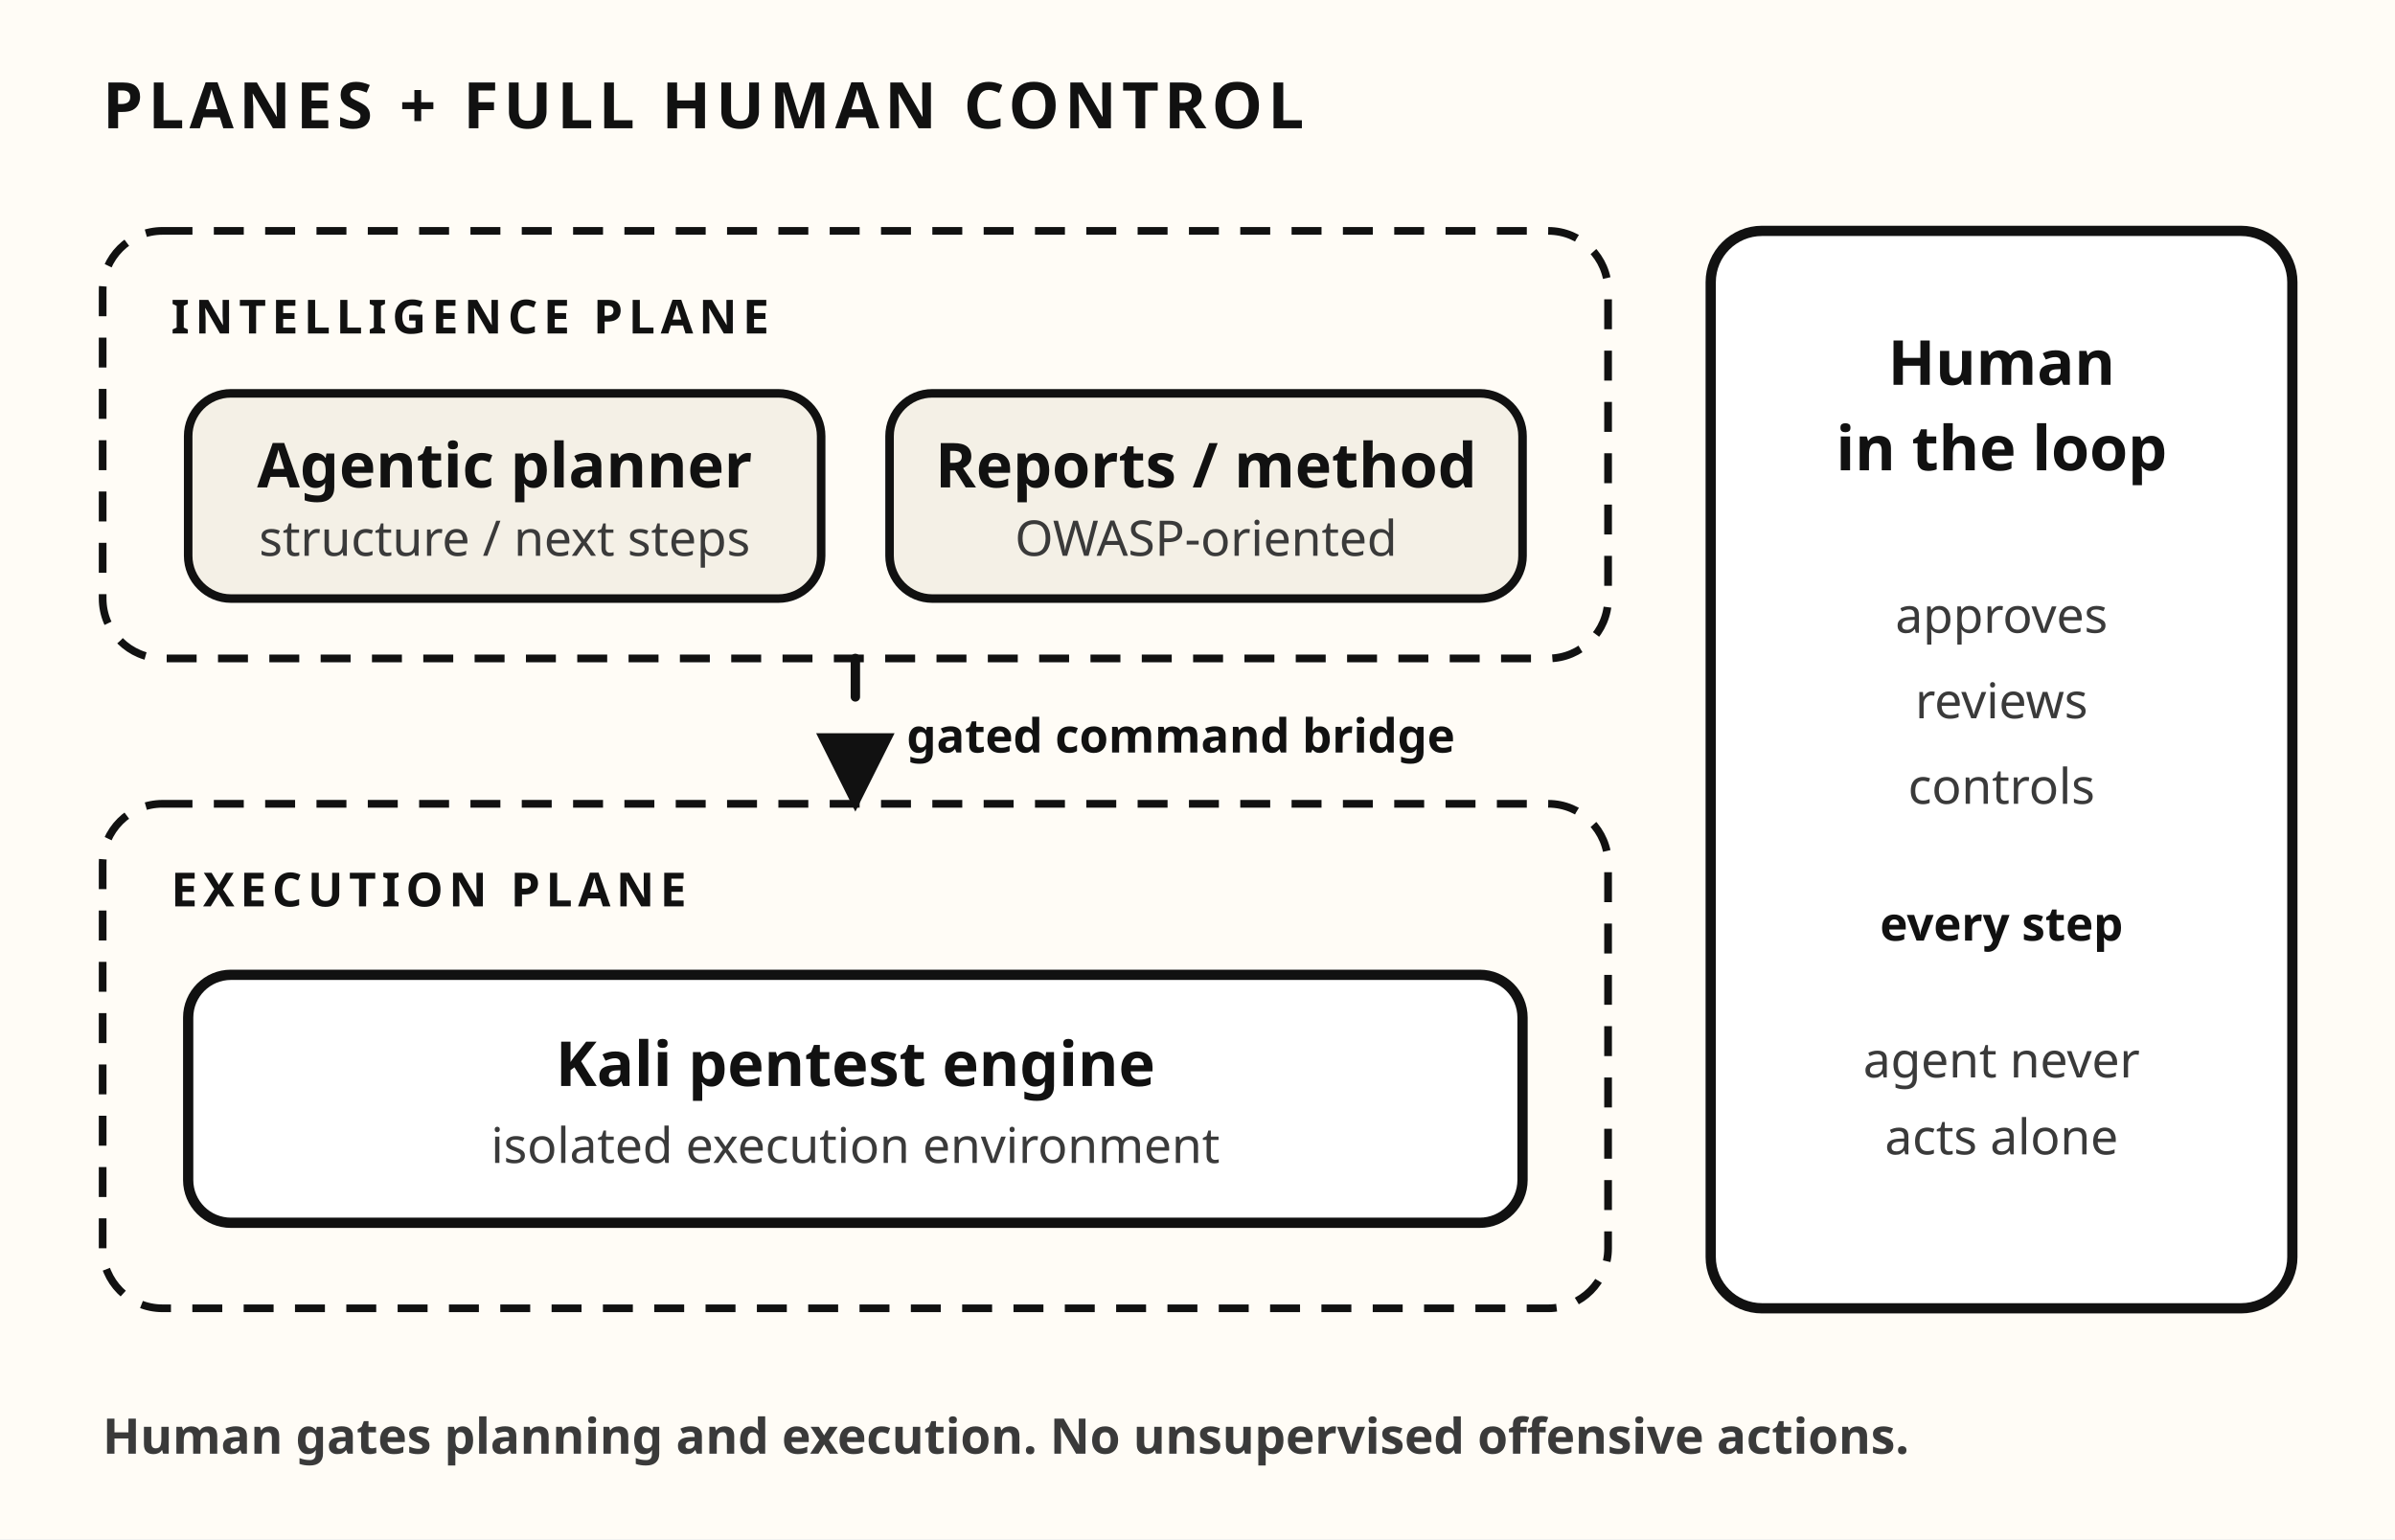
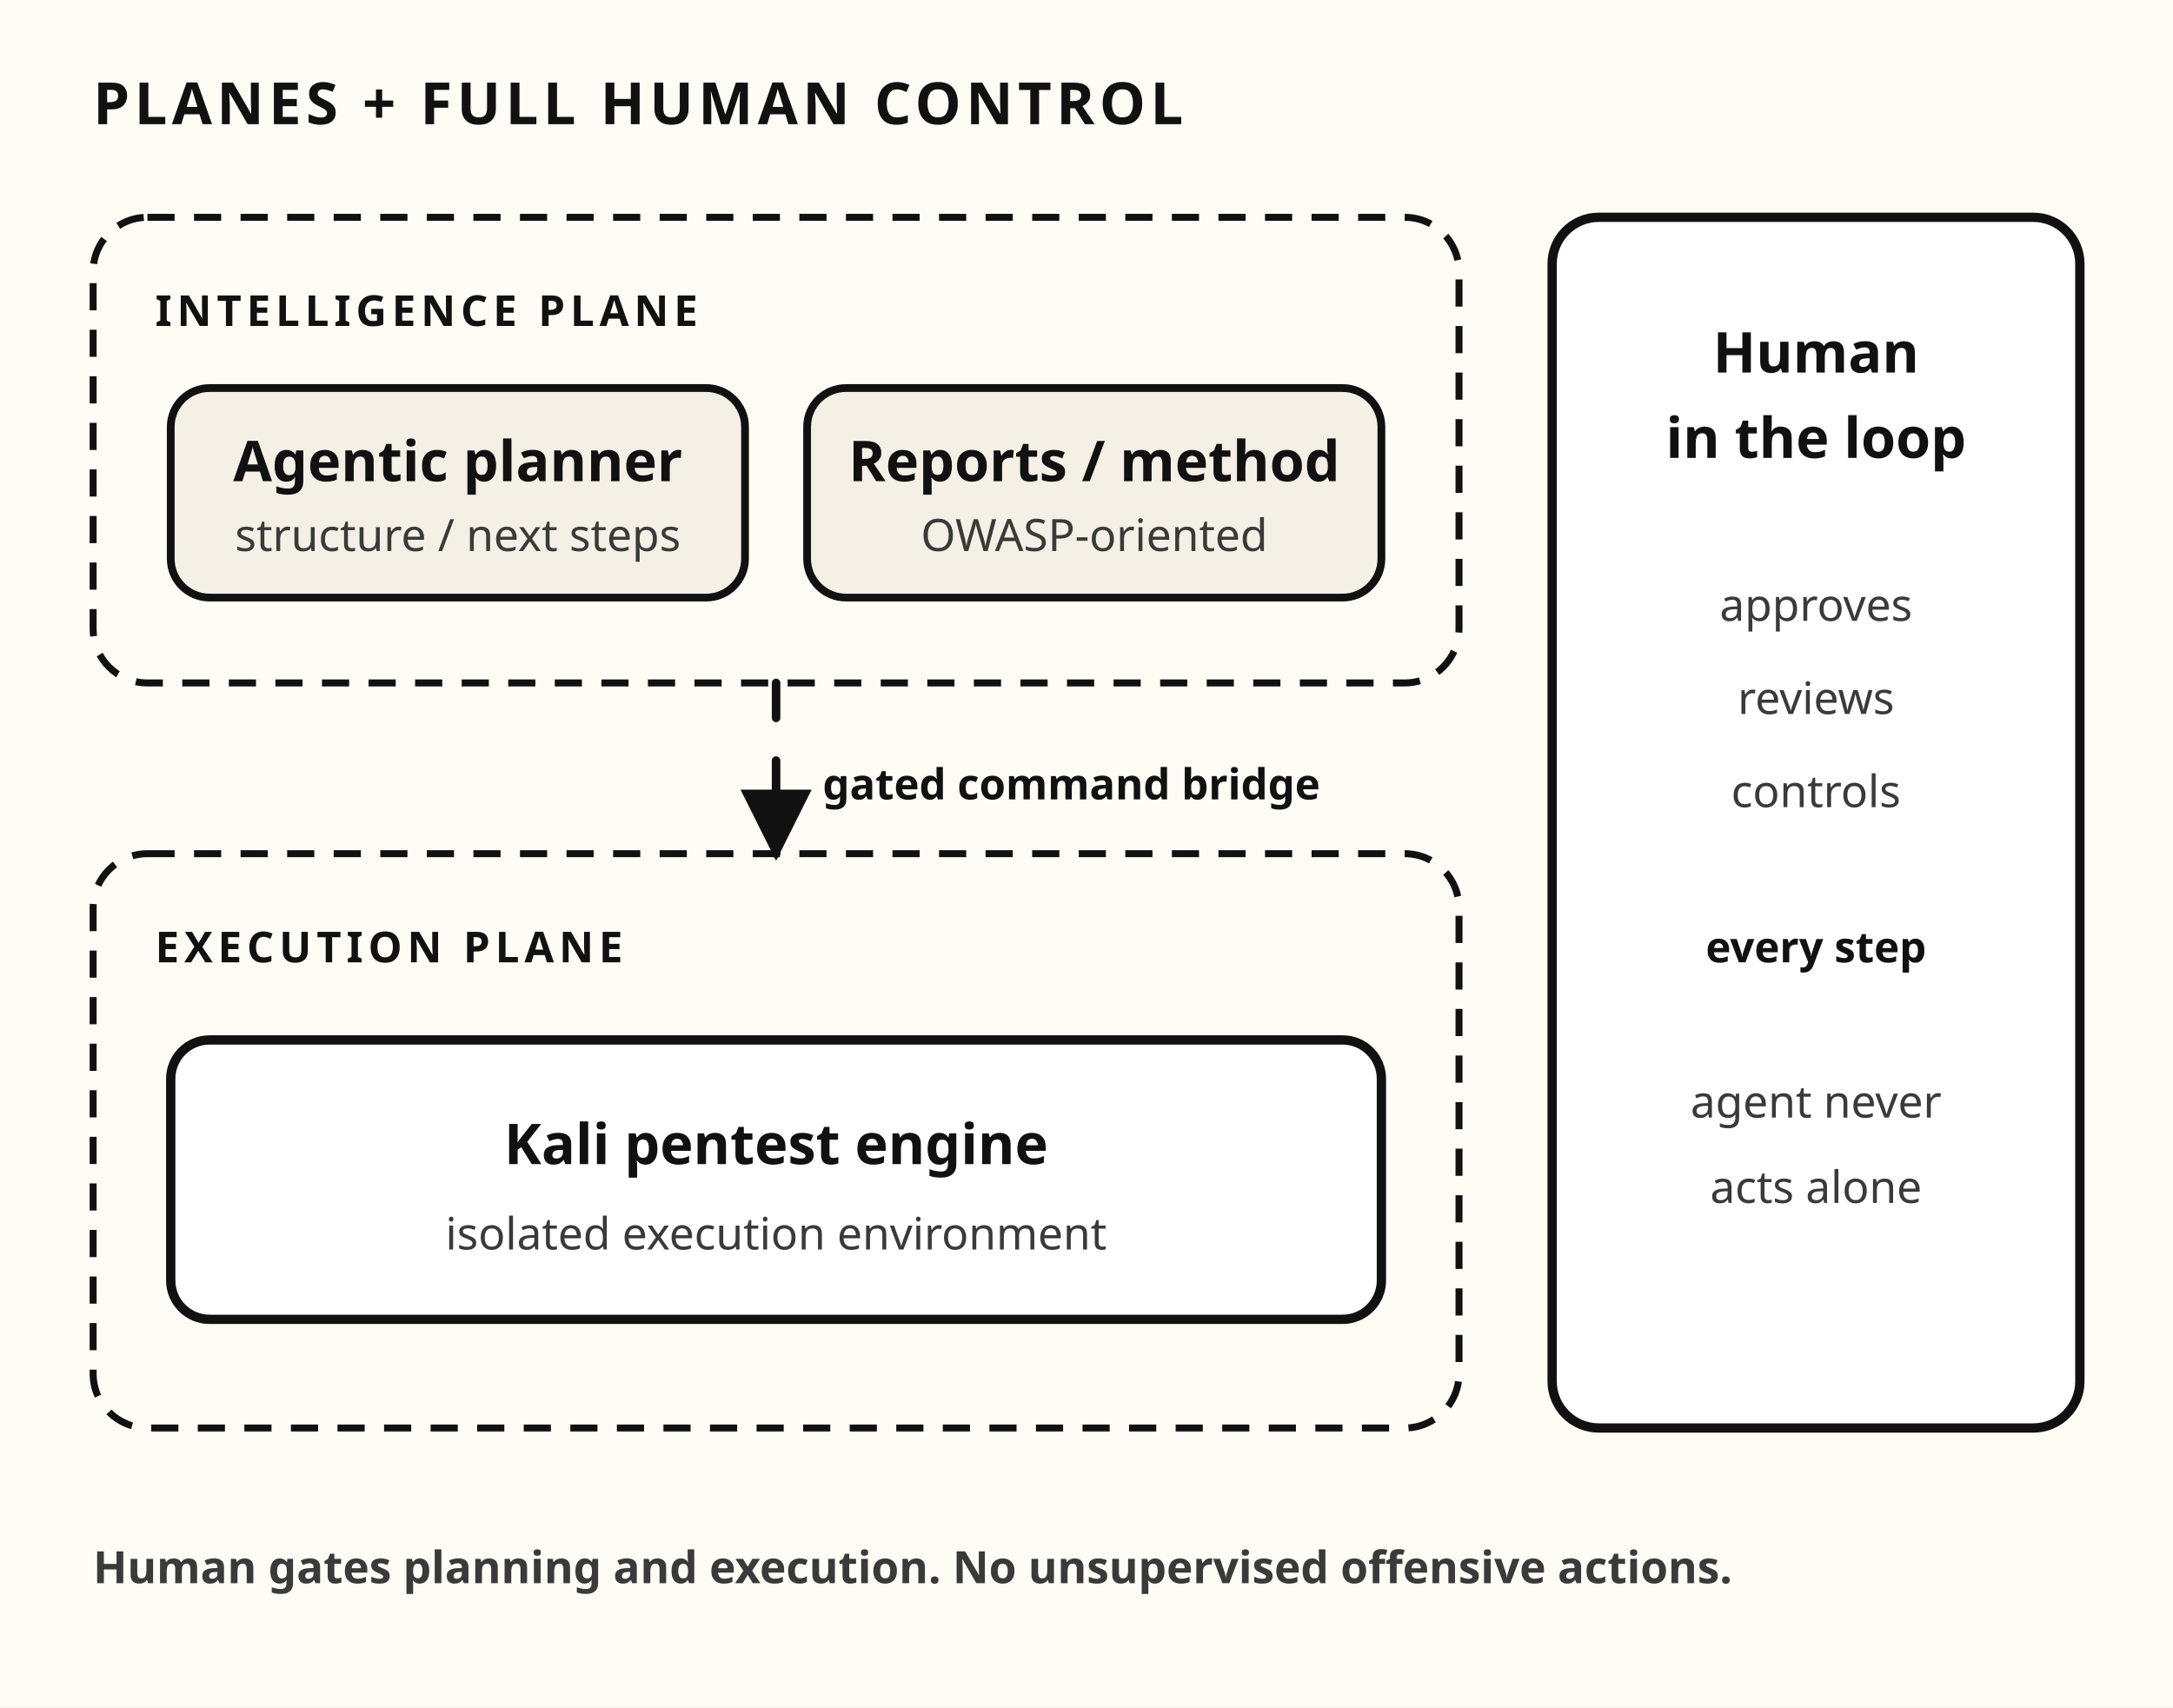
- <svg xmlns="http://www.w3.org/2000/svg" viewBox="0 0 560 360" role="img" aria-labelledby="t d">
+ <svg xmlns="http://www.w3.org/2000/svg" viewBox="0 0 560 440" role="img" aria-labelledby="t d">
  <defs>
    <marker id="a" viewBox="0 0 12 12" refX="10" refY="6" markerWidth="10" markerHeight="10" orient="auto-start-reverse">
      <path d="M1 1 L11 6 L1 11 Z" fill="#111" />
    </marker>
    <style>
      .bg { fill:#fffcf6; }
      .b { fill:#f4f0e6; stroke:#111; stroke-width:2; }
      .hi { fill:#fff; stroke:#111; stroke-width:2.4; }
      .out { fill:none; stroke:#111; stroke-width:1.6; stroke-dasharray:6 5; }
      .plane { fill:none; stroke:#111; stroke-width:1.8; stroke-dasharray:7 5; }
      .cloud { fill:none; stroke:#111; stroke-width:1.6; stroke-dasharray:6 5; }
      .title { font-family:Segoe UI,system-ui,sans-serif; font-size:15px; font-weight:800; letter-spacing:0.08em; fill:#111; }
      .lab { font-family:Segoe UI,system-ui,sans-serif; font-size:14.5px; font-weight:800; fill:#111; }
      .sub { font-family:Segoe UI,system-ui,sans-serif; font-size:11.5px; font-weight:500; fill:#3a3a3a; }
      .cap { font-family:Segoe UI,system-ui,sans-serif; font-size:11px; font-weight:800; letter-spacing:0.12em; fill:#111; }
      .line {
        stroke:#111; stroke-width:2.2; fill:none; marker-end:url(#a);
        stroke-linecap:round; stroke-linejoin:round;
        stroke-dasharray:9 11;
        animation: flow 1.05s linear infinite;
      }
-       /* RAG / corpus / ingest: slower packets */
      .line.ingest {
        stroke-dasharray: 4 16;
        animation: flow 1.7s linear infinite;
      }
-       /* Return / report path: slightly quicker */
      .line.return {
        stroke-dasharray: 10 8;
        animation: flow 0.85s linear infinite;
      }
      .line.stem {
        marker-end: none;
        stroke-dasharray: 9 11;
        animation: flow 1.05s linear infinite;
      }
      .hi.pulse {
        animation: node-pulse 2.6s ease-in-out infinite;
      }
      .lbl.flow-lbl {
        animation: lbl-pulse 2.2s ease-in-out infinite;
      }
      .lbl { font-family:Segoe UI,system-ui,sans-serif; font-size:11px; font-weight:700; fill:#111; }
      .foot { font-family:Segoe UI,system-ui,sans-serif; font-size:11.5px; font-weight:600; fill:#3a3a3a; }
      @keyframes flow {
        to { stroke-dashoffset: -20; }
      }
      @keyframes node-pulse {
        0%, 100% { stroke-width: 2.4; }
        50% { stroke-width: 3.4; }
      }
      @keyframes lbl-pulse {
        0%, 100% { opacity: 0.55; }
        50% { opacity: 1; }
      }
      @media (prefers-reduced-motion: reduce) {
        .line, .line.ingest, .line.return, .line.stem, .hi.pulse, .lbl.flow-lbl { animation: none; }
        .line, .line.ingest, .line.return, .line.stem { stroke-dasharray: none; }
      }
    </style>
  </defs>
-   <rect class="bg" width="560" height="360" />
-   <text x="24" y="30" class="title">PLANES + FULL HUMAN CONTROL</text>
-   <rect class="hi" x="400" y="54" width="136" height="252" rx="12" />
-   <text x="468" y="90" text-anchor="middle" class="lab">Human</text>
-   <text x="468" y="110" text-anchor="middle" class="lab">in the loop</text>
-   <text x="468" y="148" text-anchor="middle" class="sub">approves</text>
-   <text x="468" y="168" text-anchor="middle" class="sub">reviews</text>
-   <text x="468" y="188" text-anchor="middle" class="sub">controls</text>
-   <text x="468" y="220" text-anchor="middle" class="lbl">every step</text>
-   <text x="468" y="252" text-anchor="middle" class="sub">agent never</text>
-   <text x="468" y="270" text-anchor="middle" class="sub">acts alone</text>
-   <rect class="plane" x="24" y="54" width="352" height="100" rx="14" />
-   <text x="40" y="78" class="cap">INTELLIGENCE PLANE</text>
-   <rect class="b" x="44" y="92" width="148" height="48" rx="10" />
-   <text x="118" y="114" text-anchor="middle" class="lab">Agentic planner</text>
-   <text x="118" y="130" text-anchor="middle" class="sub">structure / next steps</text>
-   <rect class="b" x="208" y="92" width="148" height="48" rx="10" />
-   <text x="282" y="114" text-anchor="middle" class="lab">Reports / method</text>
-   <text x="282" y="130" text-anchor="middle" class="sub">OWASP-oriented</text>
-   <line class="line" x1="200" y1="154" x2="200" y2="188" />
-   <text x="212" y="176" class="lbl">gated command bridge</text>
-   <rect class="plane" x="24" y="188" width="352" height="118" rx="14" />
-   <text x="40" y="212" class="cap">EXECUTION PLANE</text>
-   <rect class="hi" x="44" y="228" width="312" height="58" rx="10" />
-   <text x="200" y="254" text-anchor="middle" class="lab">Kali pentest engine</text>
-   <text x="200" y="272" text-anchor="middle" class="sub">isolated execution environment</text>
-   <text x="24" y="340" class="foot">Human gates planning and execution. No unsupervised offensive actions.</text>
+   <rect class="bg" width="560" height="440" />
+   <text x="24" y="32" class="title">PLANES + FULL HUMAN CONTROL</text>
+   <rect class="hi" x="400" y="56" width="136" height="312" rx="12" />
+   <text x="468" y="96" text-anchor="middle" class="lab">Human</text>
+   <text x="468" y="118" text-anchor="middle" class="lab">in the loop</text>
+   <text x="468" y="160" text-anchor="middle" class="sub">approves</text>
+   <text x="468" y="184" text-anchor="middle" class="sub">reviews</text>
+   <text x="468" y="208" text-anchor="middle" class="sub">controls</text>
+   <text x="468" y="248" text-anchor="middle" class="lbl">every step</text>
+   <text x="468" y="288" text-anchor="middle" class="sub">agent never</text>
+   <text x="468" y="310" text-anchor="middle" class="sub">acts alone</text>
+   <rect class="plane" x="24" y="56" width="352" height="120" rx="14" />
+   <text x="40" y="84" class="cap">INTELLIGENCE PLANE</text>
+   <rect class="b" x="44" y="100" width="148" height="54" rx="10" />
+   <text x="118" y="124" text-anchor="middle" class="lab">Agentic planner</text>
+   <text x="118" y="142" text-anchor="middle" class="sub">structure / next steps</text>
+   <rect class="b" x="208" y="100" width="148" height="54" rx="10" />
+   <text x="282" y="124" text-anchor="middle" class="lab">Reports / method</text>
+   <text x="282" y="142" text-anchor="middle" class="sub">OWASP-oriented</text>
+   <line class="line" x1="200" y1="176" x2="200" y2="220" />
+   <text x="212" y="206" class="lbl">gated command bridge</text>
+   <rect class="plane" x="24" y="220" width="352" height="148" rx="14" />
+   <text x="40" y="248" class="cap">EXECUTION PLANE</text>
+   <rect class="hi" x="44" y="268" width="312" height="72" rx="10" />
+   <text x="200" y="300" text-anchor="middle" class="lab">Kali pentest engine</text>
+   <text x="200" y="322" text-anchor="middle" class="sub">isolated execution environment</text>
+   <text x="24" y="408" class="foot">Human gates planning and execution. No unsupervised offensive actions.</text>
</svg>
